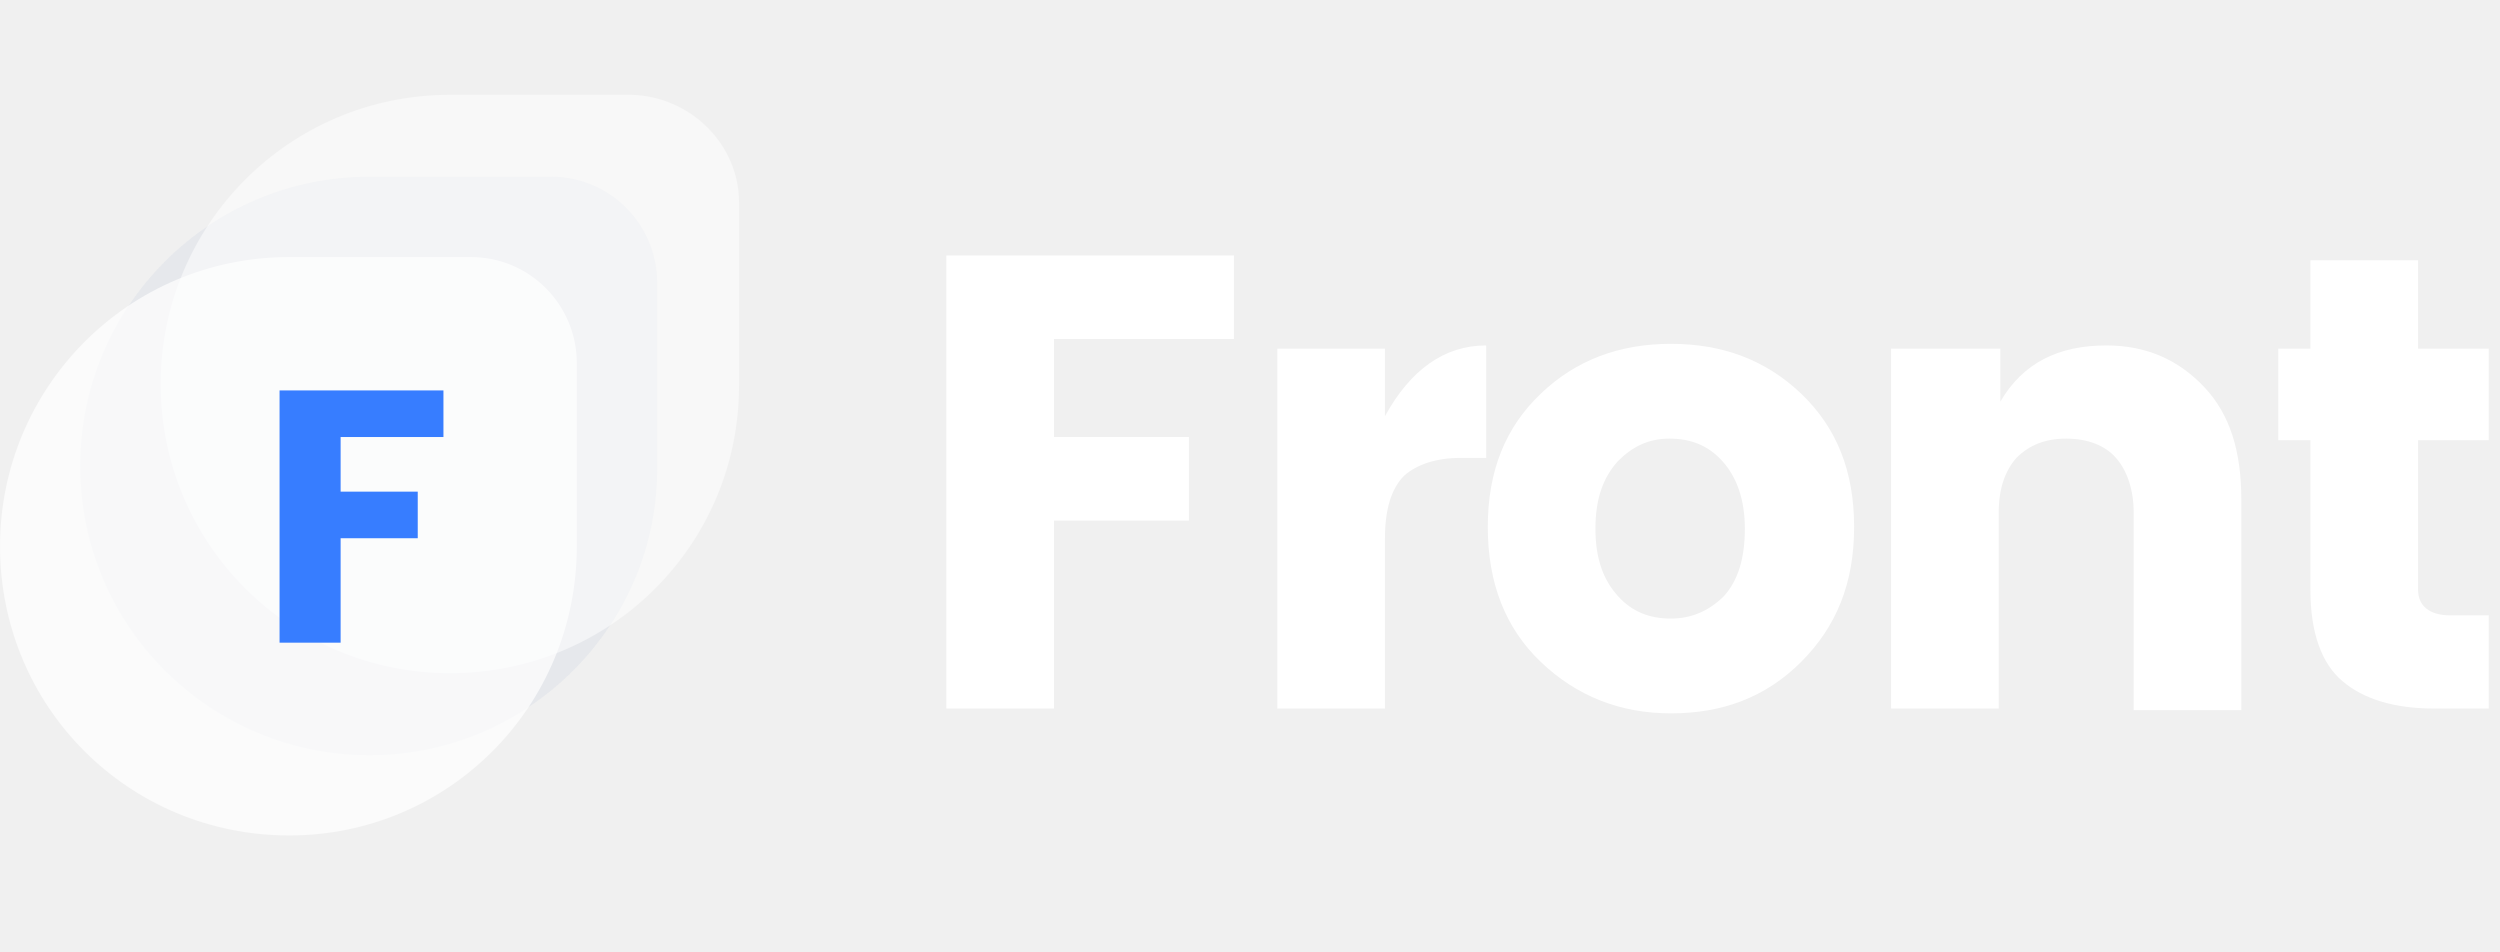
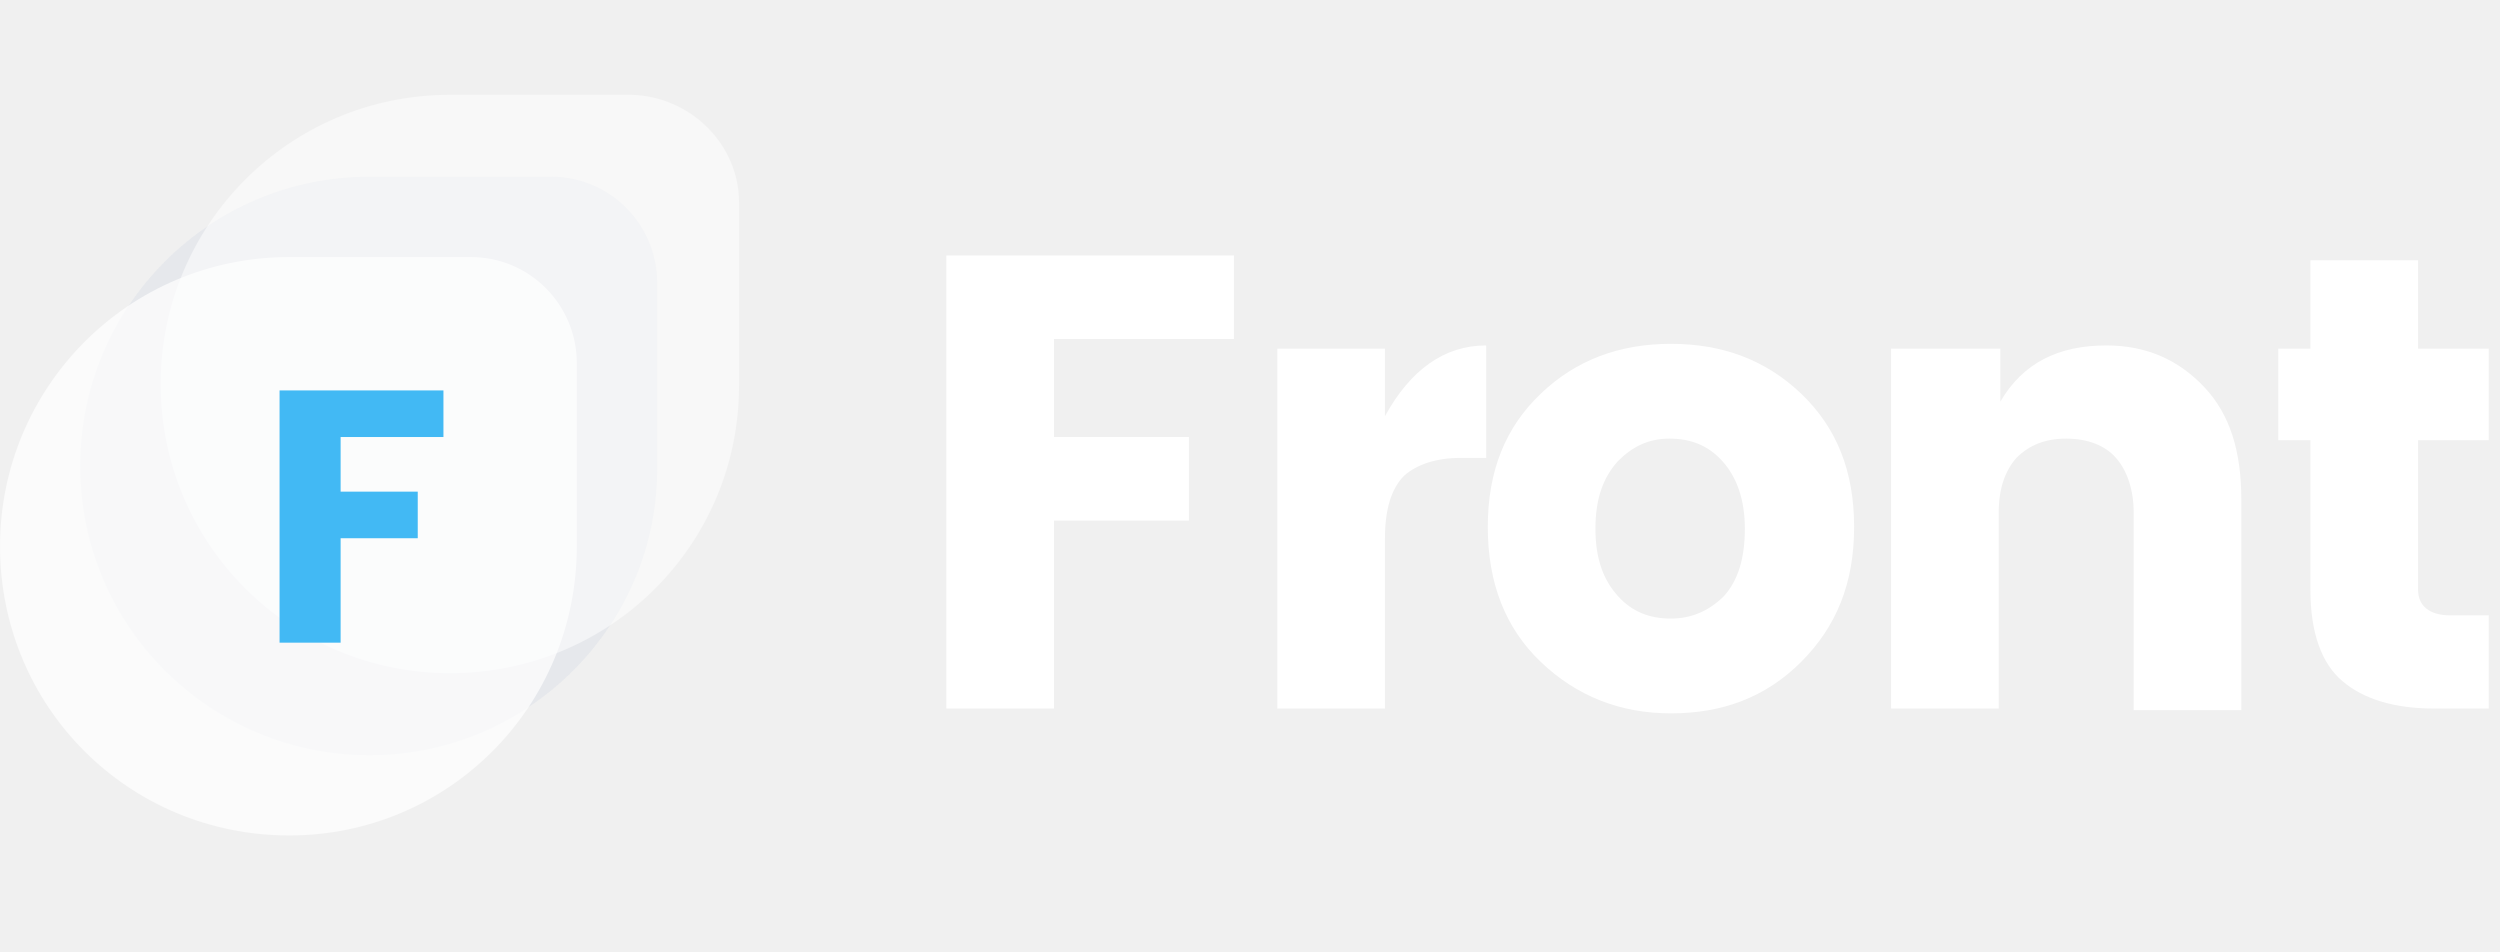
<svg xmlns="http://www.w3.org/2000/svg" version="1.1" id="Layer_1" x="0px" y="0px" viewBox="0 0 155.6 59.2" style="enable-background:new 0 0 155.6 59.2;" xml:space="preserve">
  <style type="text/css">
	.st0{fill:#FFFFFF;}
	.st1{opacity:0.65;fill:#E1E4EA;enable-background:new    ;}
	.st2{opacity:0.5;fill:#FFFFFF;enable-background:new    ;}
	.st3{opacity:0.7;fill:#FFFFFF;enable-background:new    ;}
- 	.st4{fill:#377DFF;}
+ 	.st4{fill:#42b9f4;}
</style>
  <g>
    <path class="st0" d="M58.9,44.1V15.9h17.9v5.2H65.6v6.1H74v5.2h-8.4v11.7H58.9z" />
    <path class="st0" d="M86.2,21.7v4.2c1.6-2.9,3.7-4.4,6.3-4.4v7h-1.6c-1.5,0-2.7,0.4-3.5,1.1c-0.8,0.8-1.2,2.1-1.2,3.9v10.6h-6.7   V21.7H86.2z" />
    <path class="st0" d="M95.9,41.2c-2.2-2.1-3.3-4.9-3.3-8.4c0-3.5,1.1-6.2,3.3-8.3c2.2-2.1,4.9-3.1,8.1-3.1s5.9,1,8.1,3.1   s3.3,4.8,3.3,8.3s-1.1,6.2-3.3,8.4s-4.9,3.2-8.1,3.2S98.1,43.3,95.9,41.2z M107.3,37.1c0.9-1,1.3-2.4,1.3-4.2s-0.5-3.2-1.4-4.2   s-2-1.4-3.3-1.4s-2.3,0.5-3.2,1.4c-0.9,1-1.4,2.3-1.4,4.2s0.5,3.2,1.4,4.2s2,1.4,3.3,1.4S106.4,38,107.3,37.1z" />
    <path class="st0" d="M124.5,21.7V25c1.4-2.4,3.6-3.5,6.6-3.5c2.5,0,4.5,0.9,6.1,2.6s2.3,4,2.3,7v13.1h-6.7V31.9   c0-1.4-0.4-2.6-1.1-3.4c-0.7-0.8-1.8-1.2-3.1-1.2s-2.3,0.4-3.1,1.2c-0.7,0.8-1.1,1.9-1.1,3.4v12.2h-6.7V21.7H124.5z" />
    <path class="st0" d="M152.5,38.3h2.4v5.8h-3.4c-2.5,0-4.4-0.6-5.7-1.7c-1.3-1.1-2-3-2-5.7v-9.3h-2v-5.7h2v-5.5h6.7v5.5h4.4v5.7   h-4.4v9.3C150.5,37.7,151.2,38.3,152.5,38.3z" />
  </g>
  <path class="st1" d="M23,47L23,47c-9.9,0-18-8-18-18l0,0c0-9.9,8-18,18-18h11.3c3.7,0,6.6,3,6.6,6.6V29C41,38.9,32.9,47,23,47z" />
  <path class="st2" d="M28,41.9L28,41.9c-9.9,0-18-8-18-18l0,0c0-9.9,8-18,18-18h11.3C43,6,46,9,46,12.6V24C46,33.9,38,41.9,28,41.9z" />
  <path class="st3" d="M18,52L18,52C8,52,0,44,0,34l0,0c0-9.9,8-18,18-18h11.3c3.7,0,6.6,3,6.6,6.6V34C35.9,44,27.9,52,18,52z" />
  <g>
    <path class="st4" d="M17.4,40V24.3h10.2v2.9h-6.4v3.4H26v2.9h-4.8V40H17.4z" />
  </g>
</svg>
